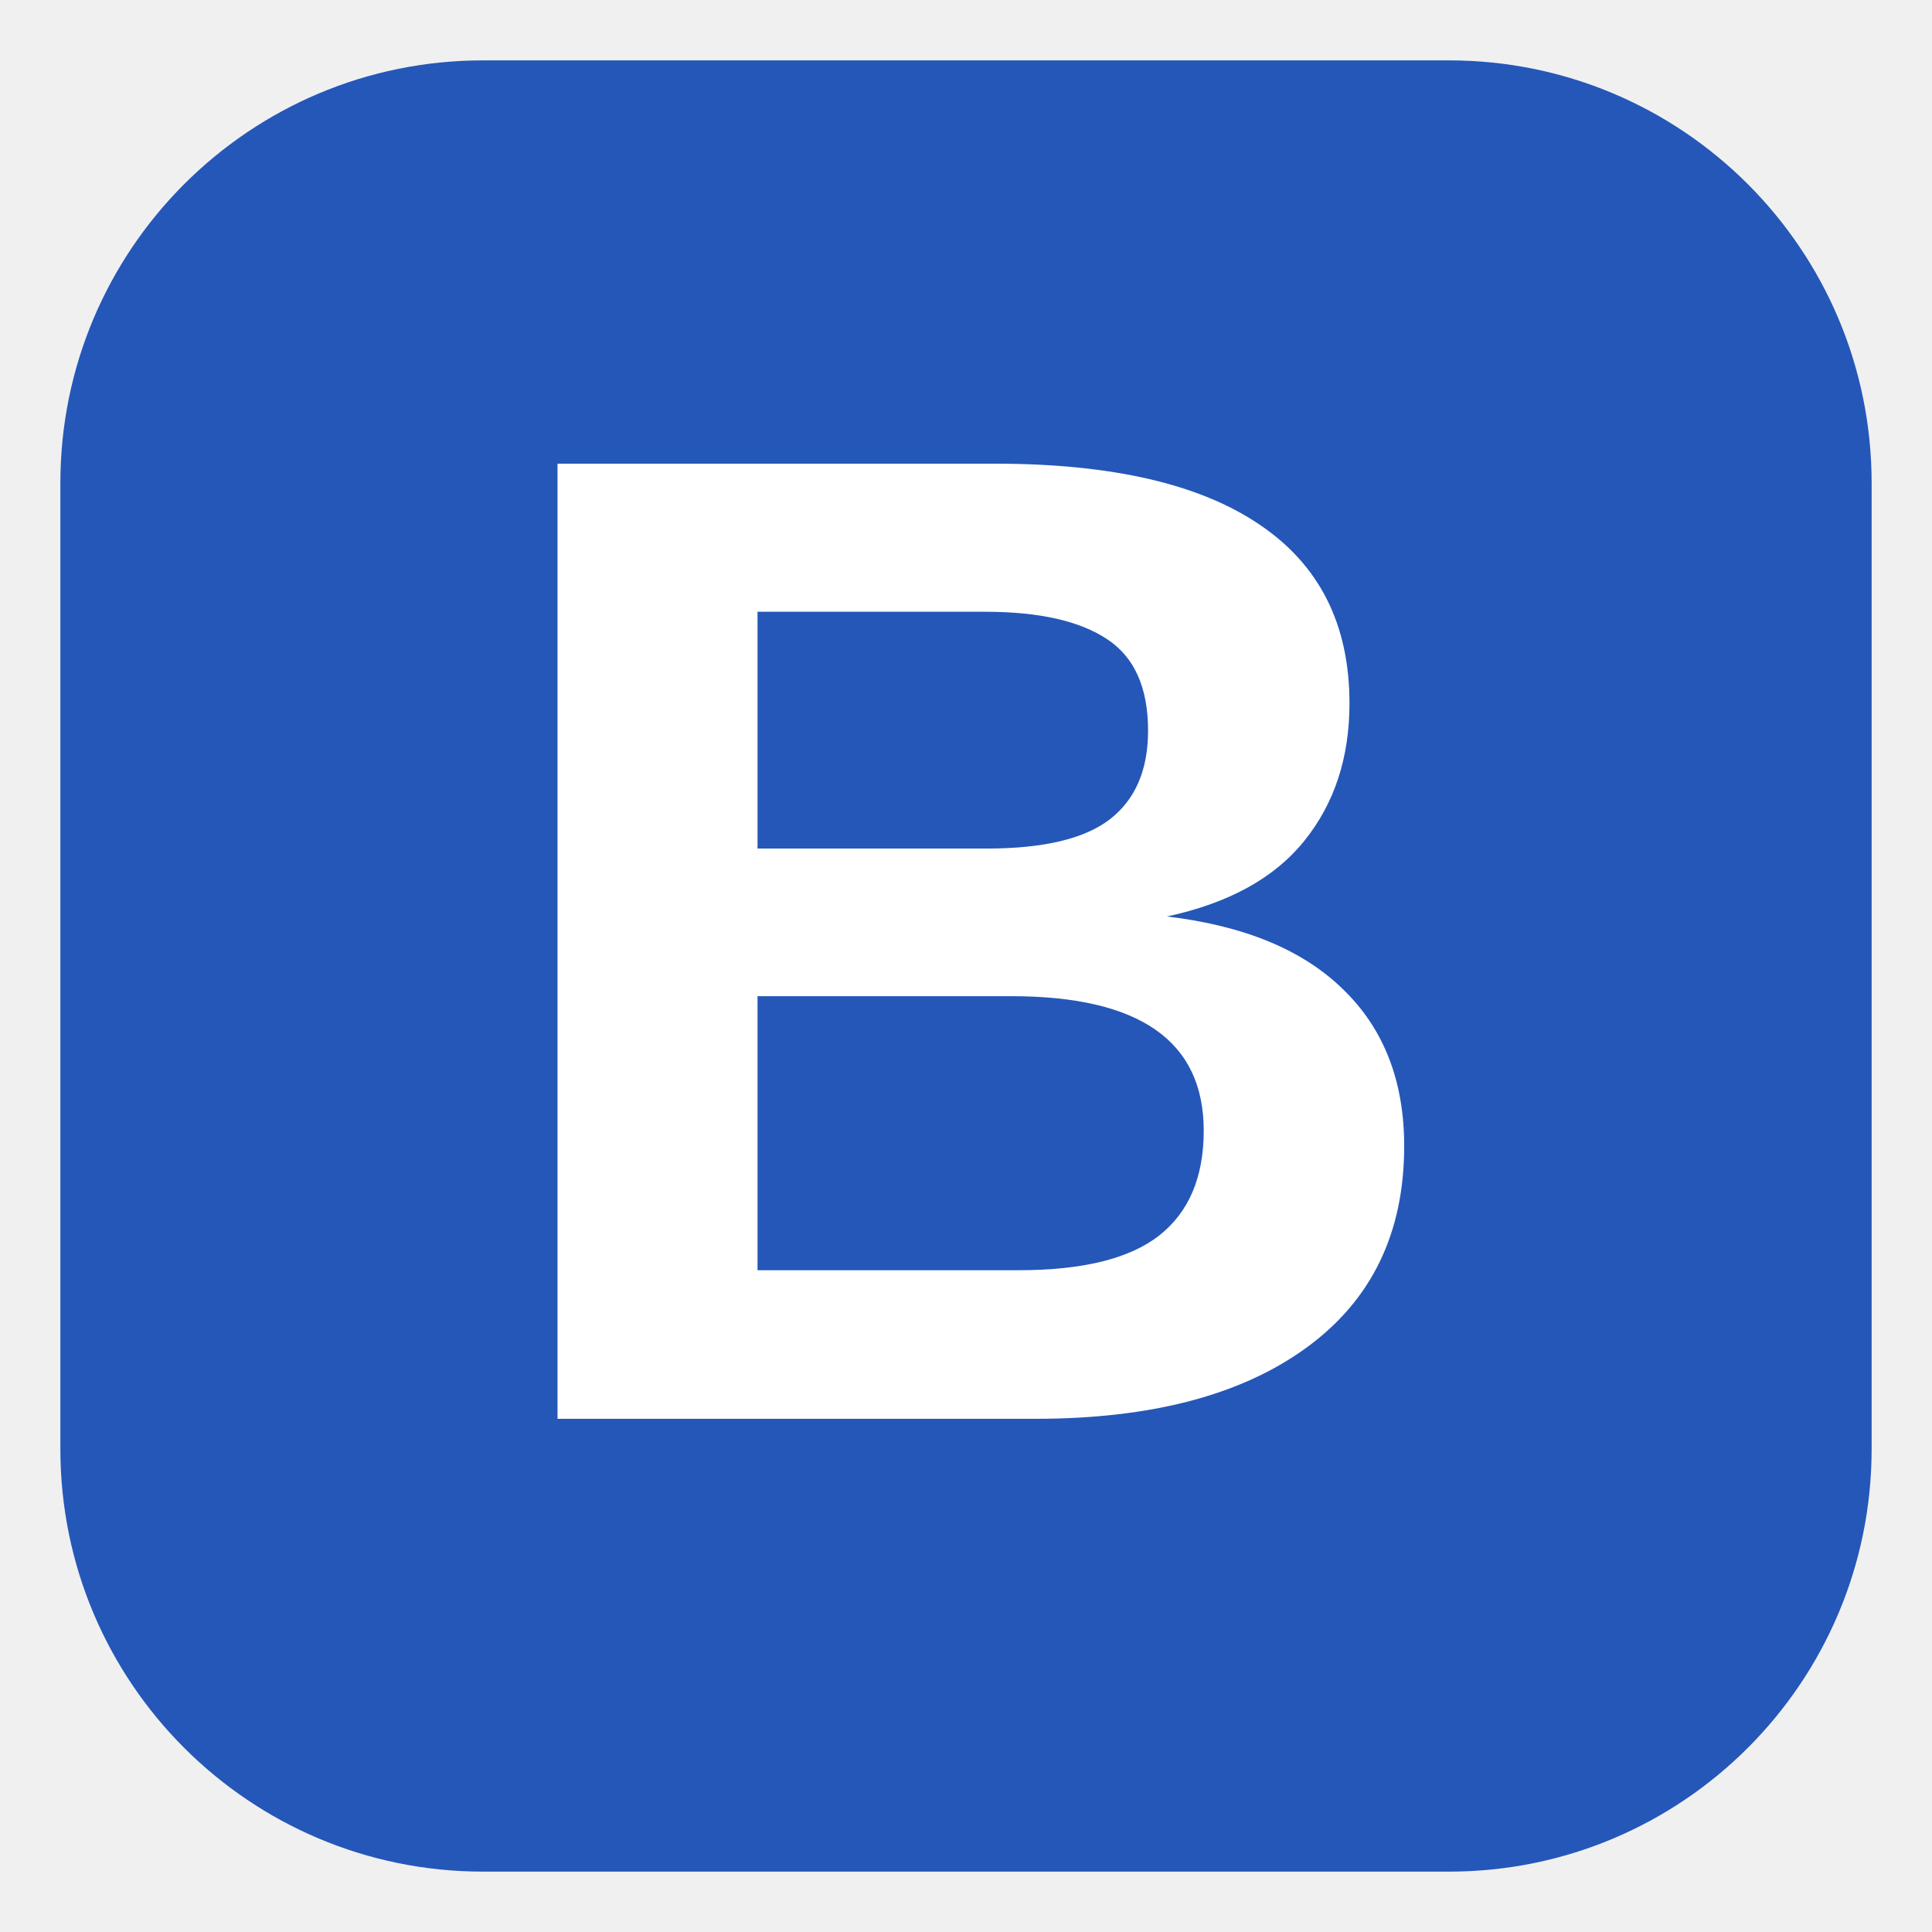
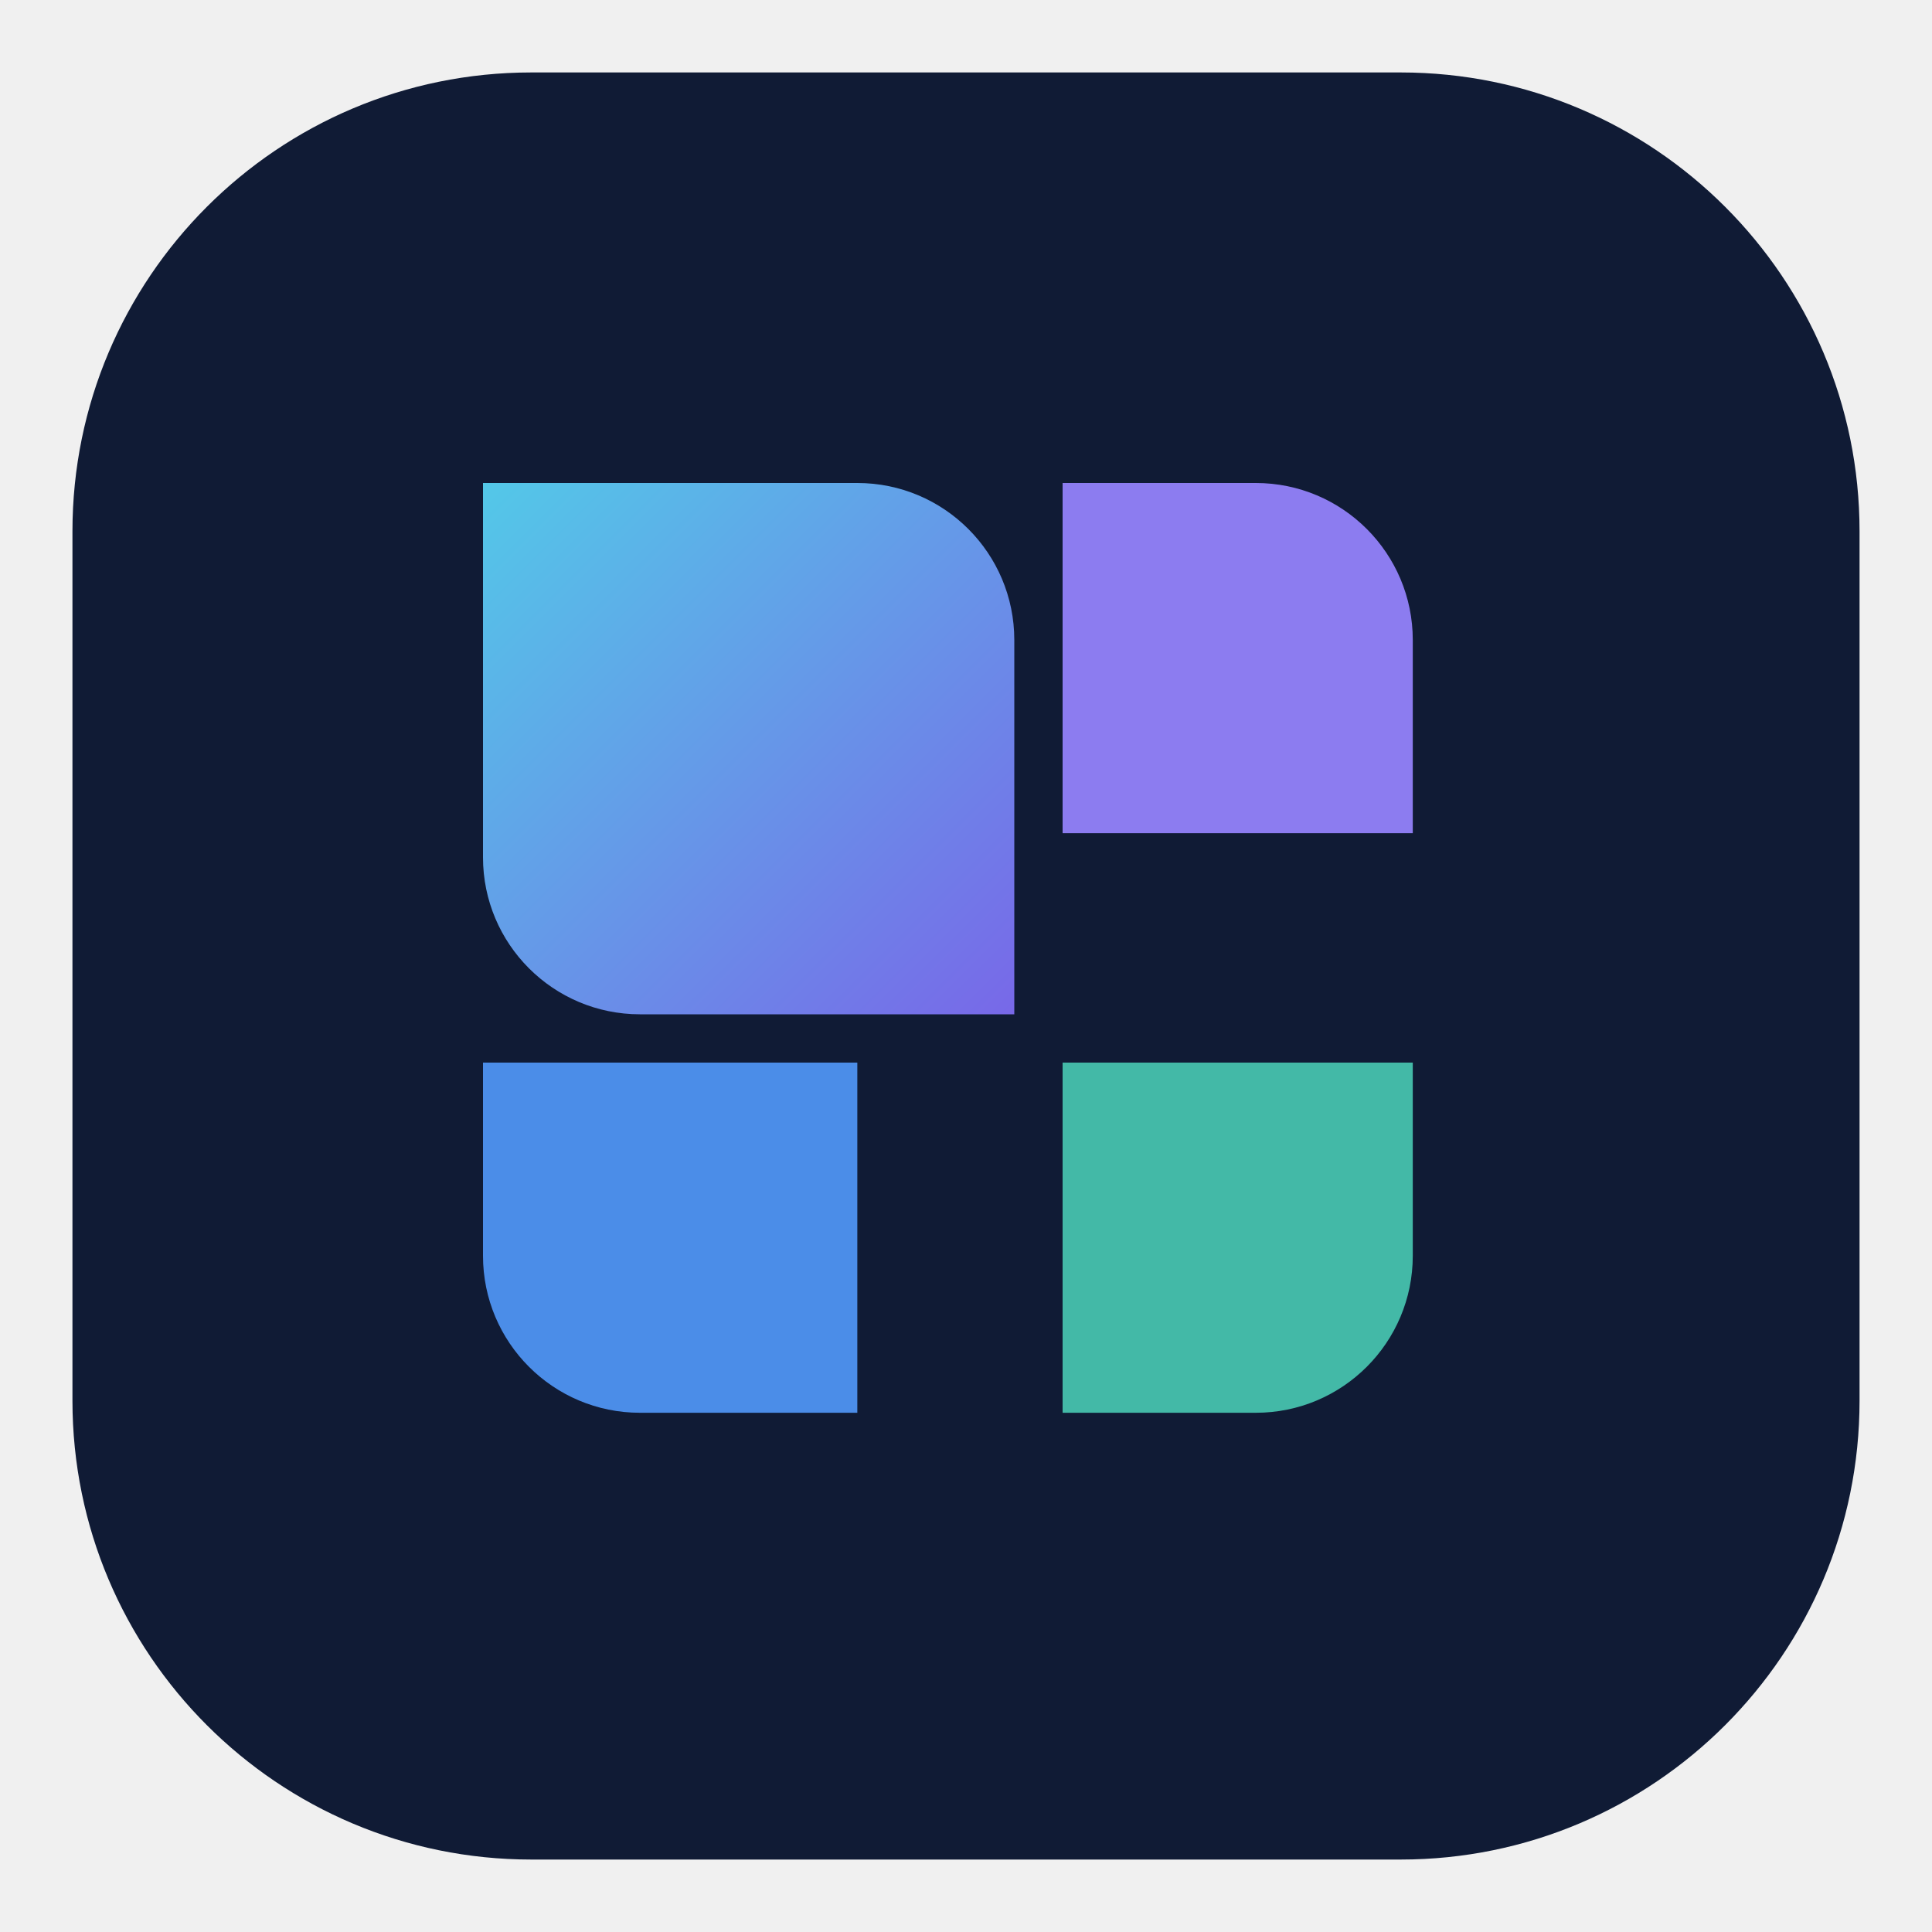
- <svg xmlns="http://www.w3.org/2000/svg" width="64" height="64" viewBox="0 0 64 64" role="img" aria-labelledby="title desc">
-   <rect x="2" y="2" width="60" height="60" rx="14" fill="#2457b8" />
-   <text x="32" y="47" fill="#ffffff" font-family="Arial,sans-serif" font-size="46" font-weight="700" text-anchor="middle">B</text>
+ <svg xmlns="http://www.w3.org/2000/svg" width="160" height="160" viewBox="0 0 160 160" role="img" aria-labelledby="title desc">
+   <defs>
+     <linearGradient id="g" x1="0" y1="0" x2="1" y2="1">
+       <stop stop-color="#53C8E8" />
+       <stop offset="1" stop-color="#7868E8" />
+     </linearGradient>
+   </defs>
+   <rect x="6" y="6" width="148" height="148" rx="38" fill="#101B35" />
+   <path d="M40 40h31a13 13 0 0 1 13 13v31H53a13 13 0 0 1-13-13z" fill="url(#g)" />
+   <path d="M88 40h16a13 13 0 0 1 13 13v16H88z" fill="#8C7CF0" />
+   <path d="M88 88h29v16a13 13 0 0 1-13 13H88z" fill="#43B9A7" />
+   <path d="M40 88h31v29H53a13 13 0 0 1-13-13z" fill="#4B8DE8" />
</svg>
